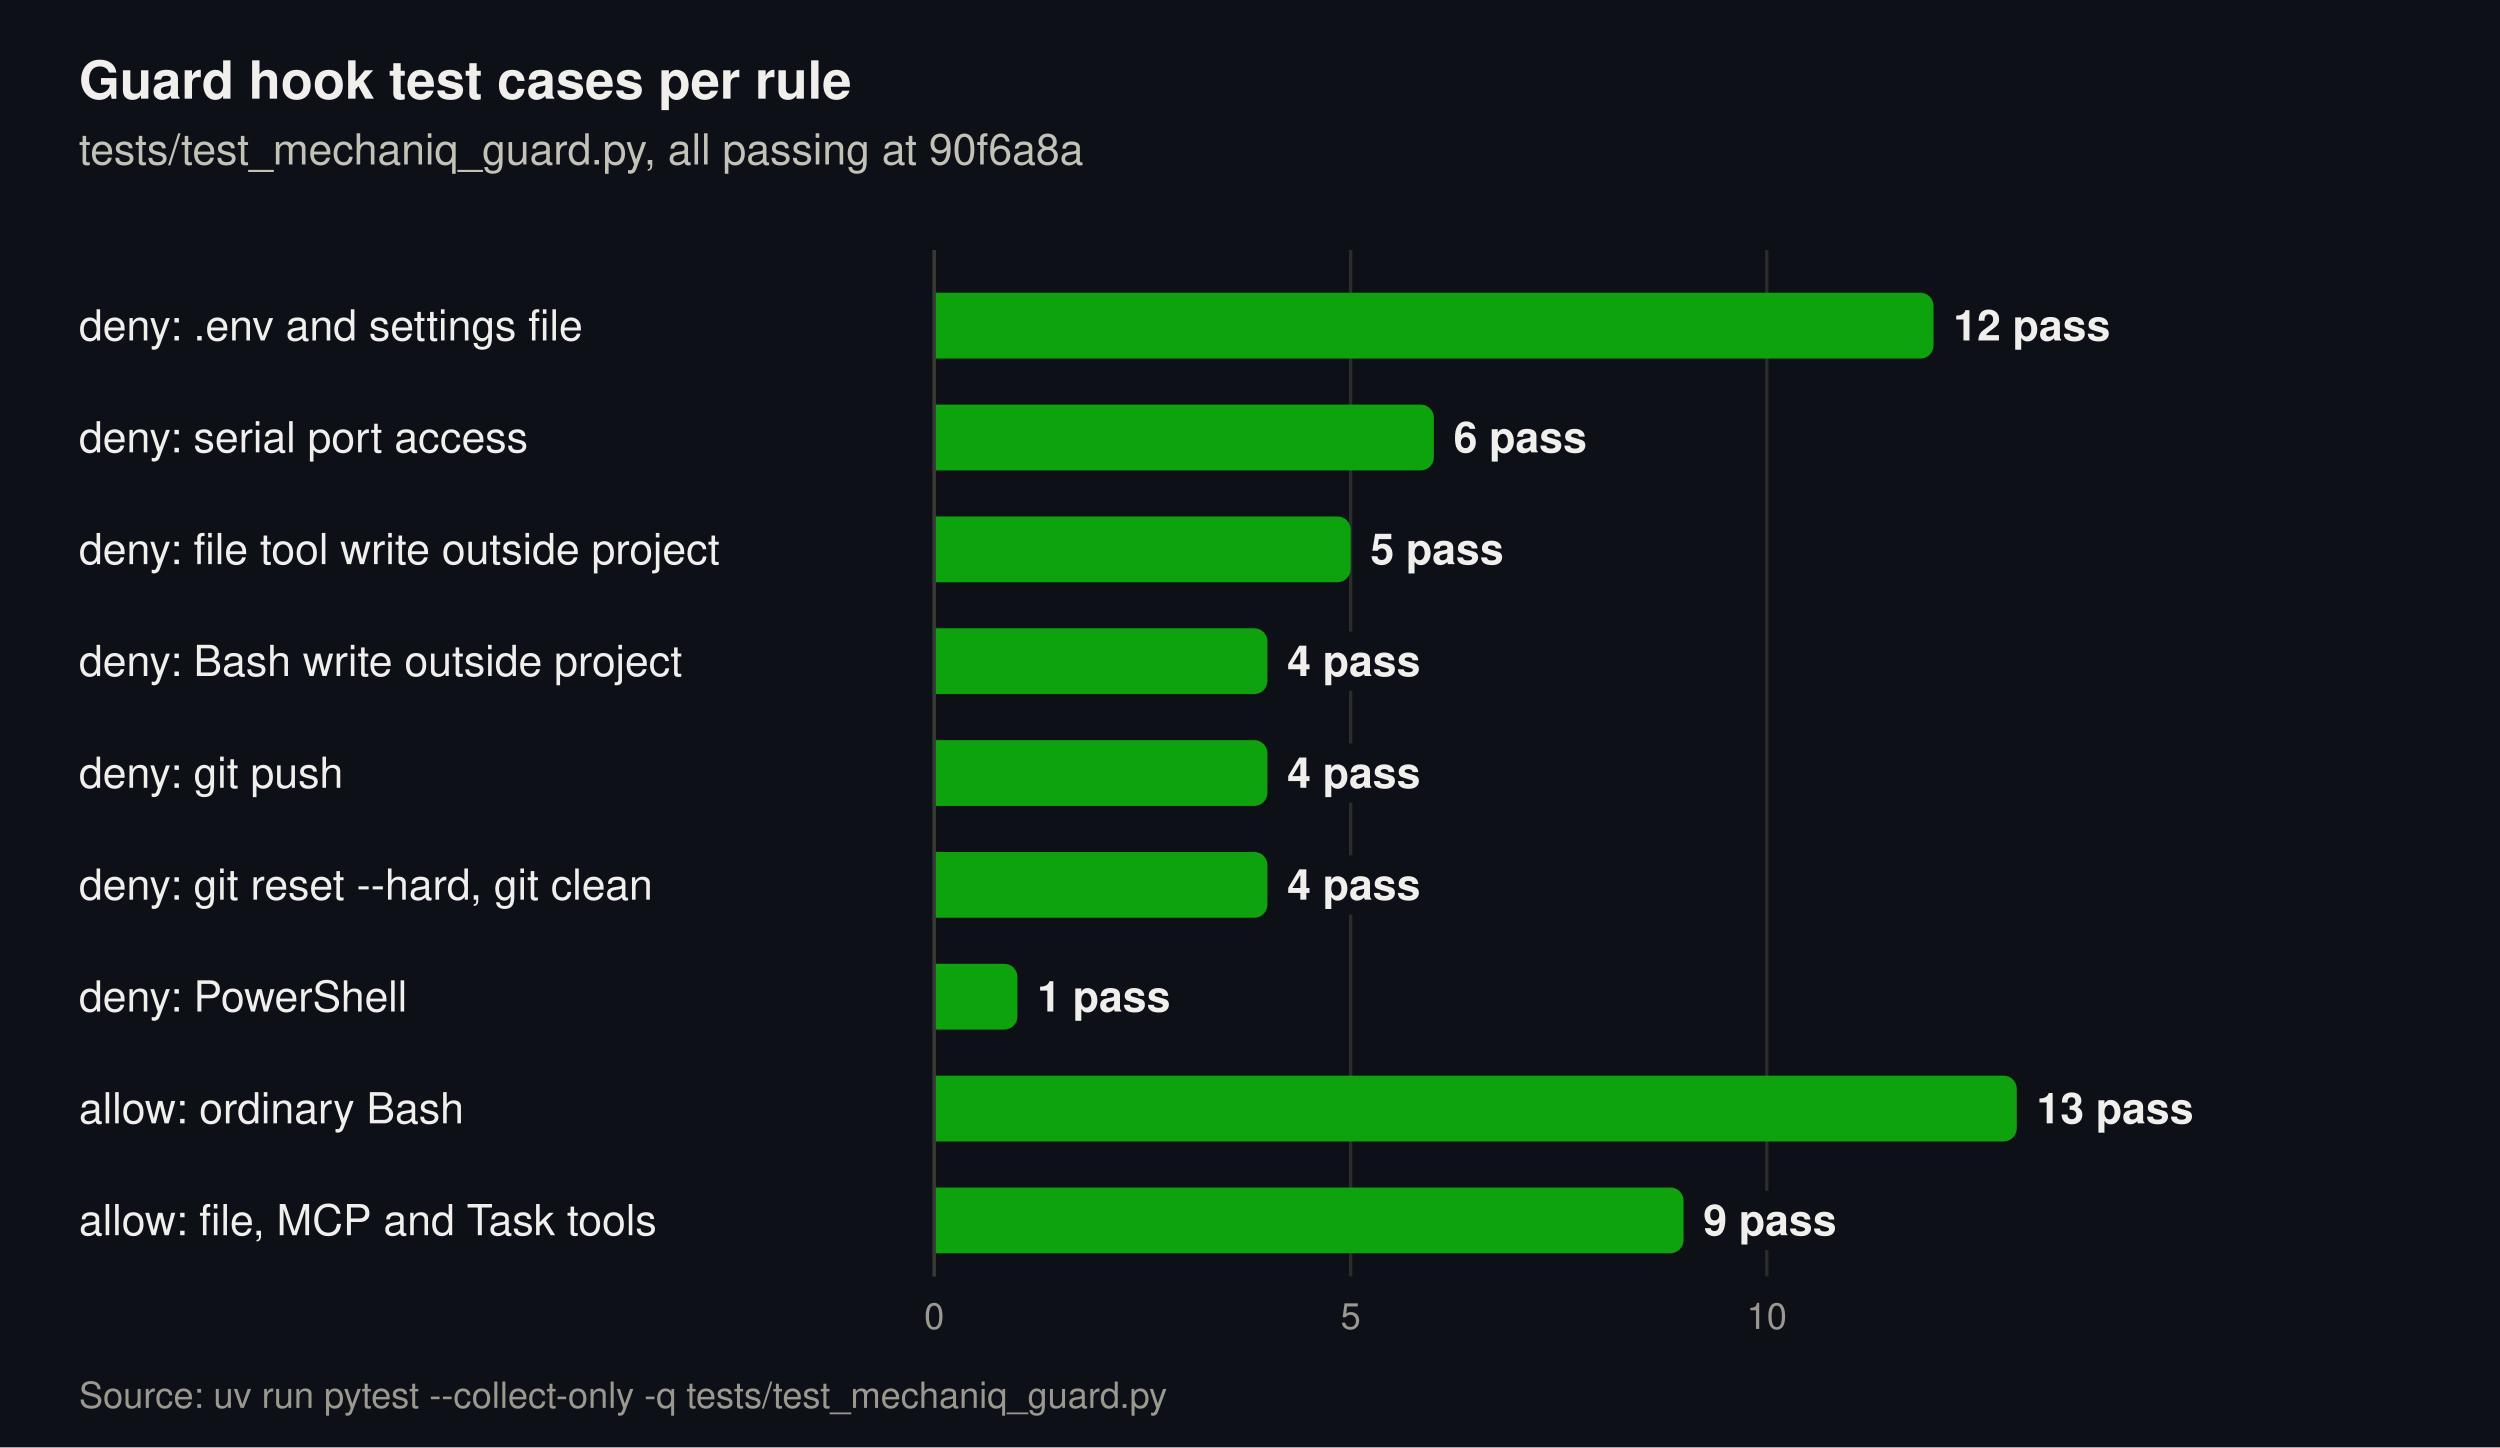
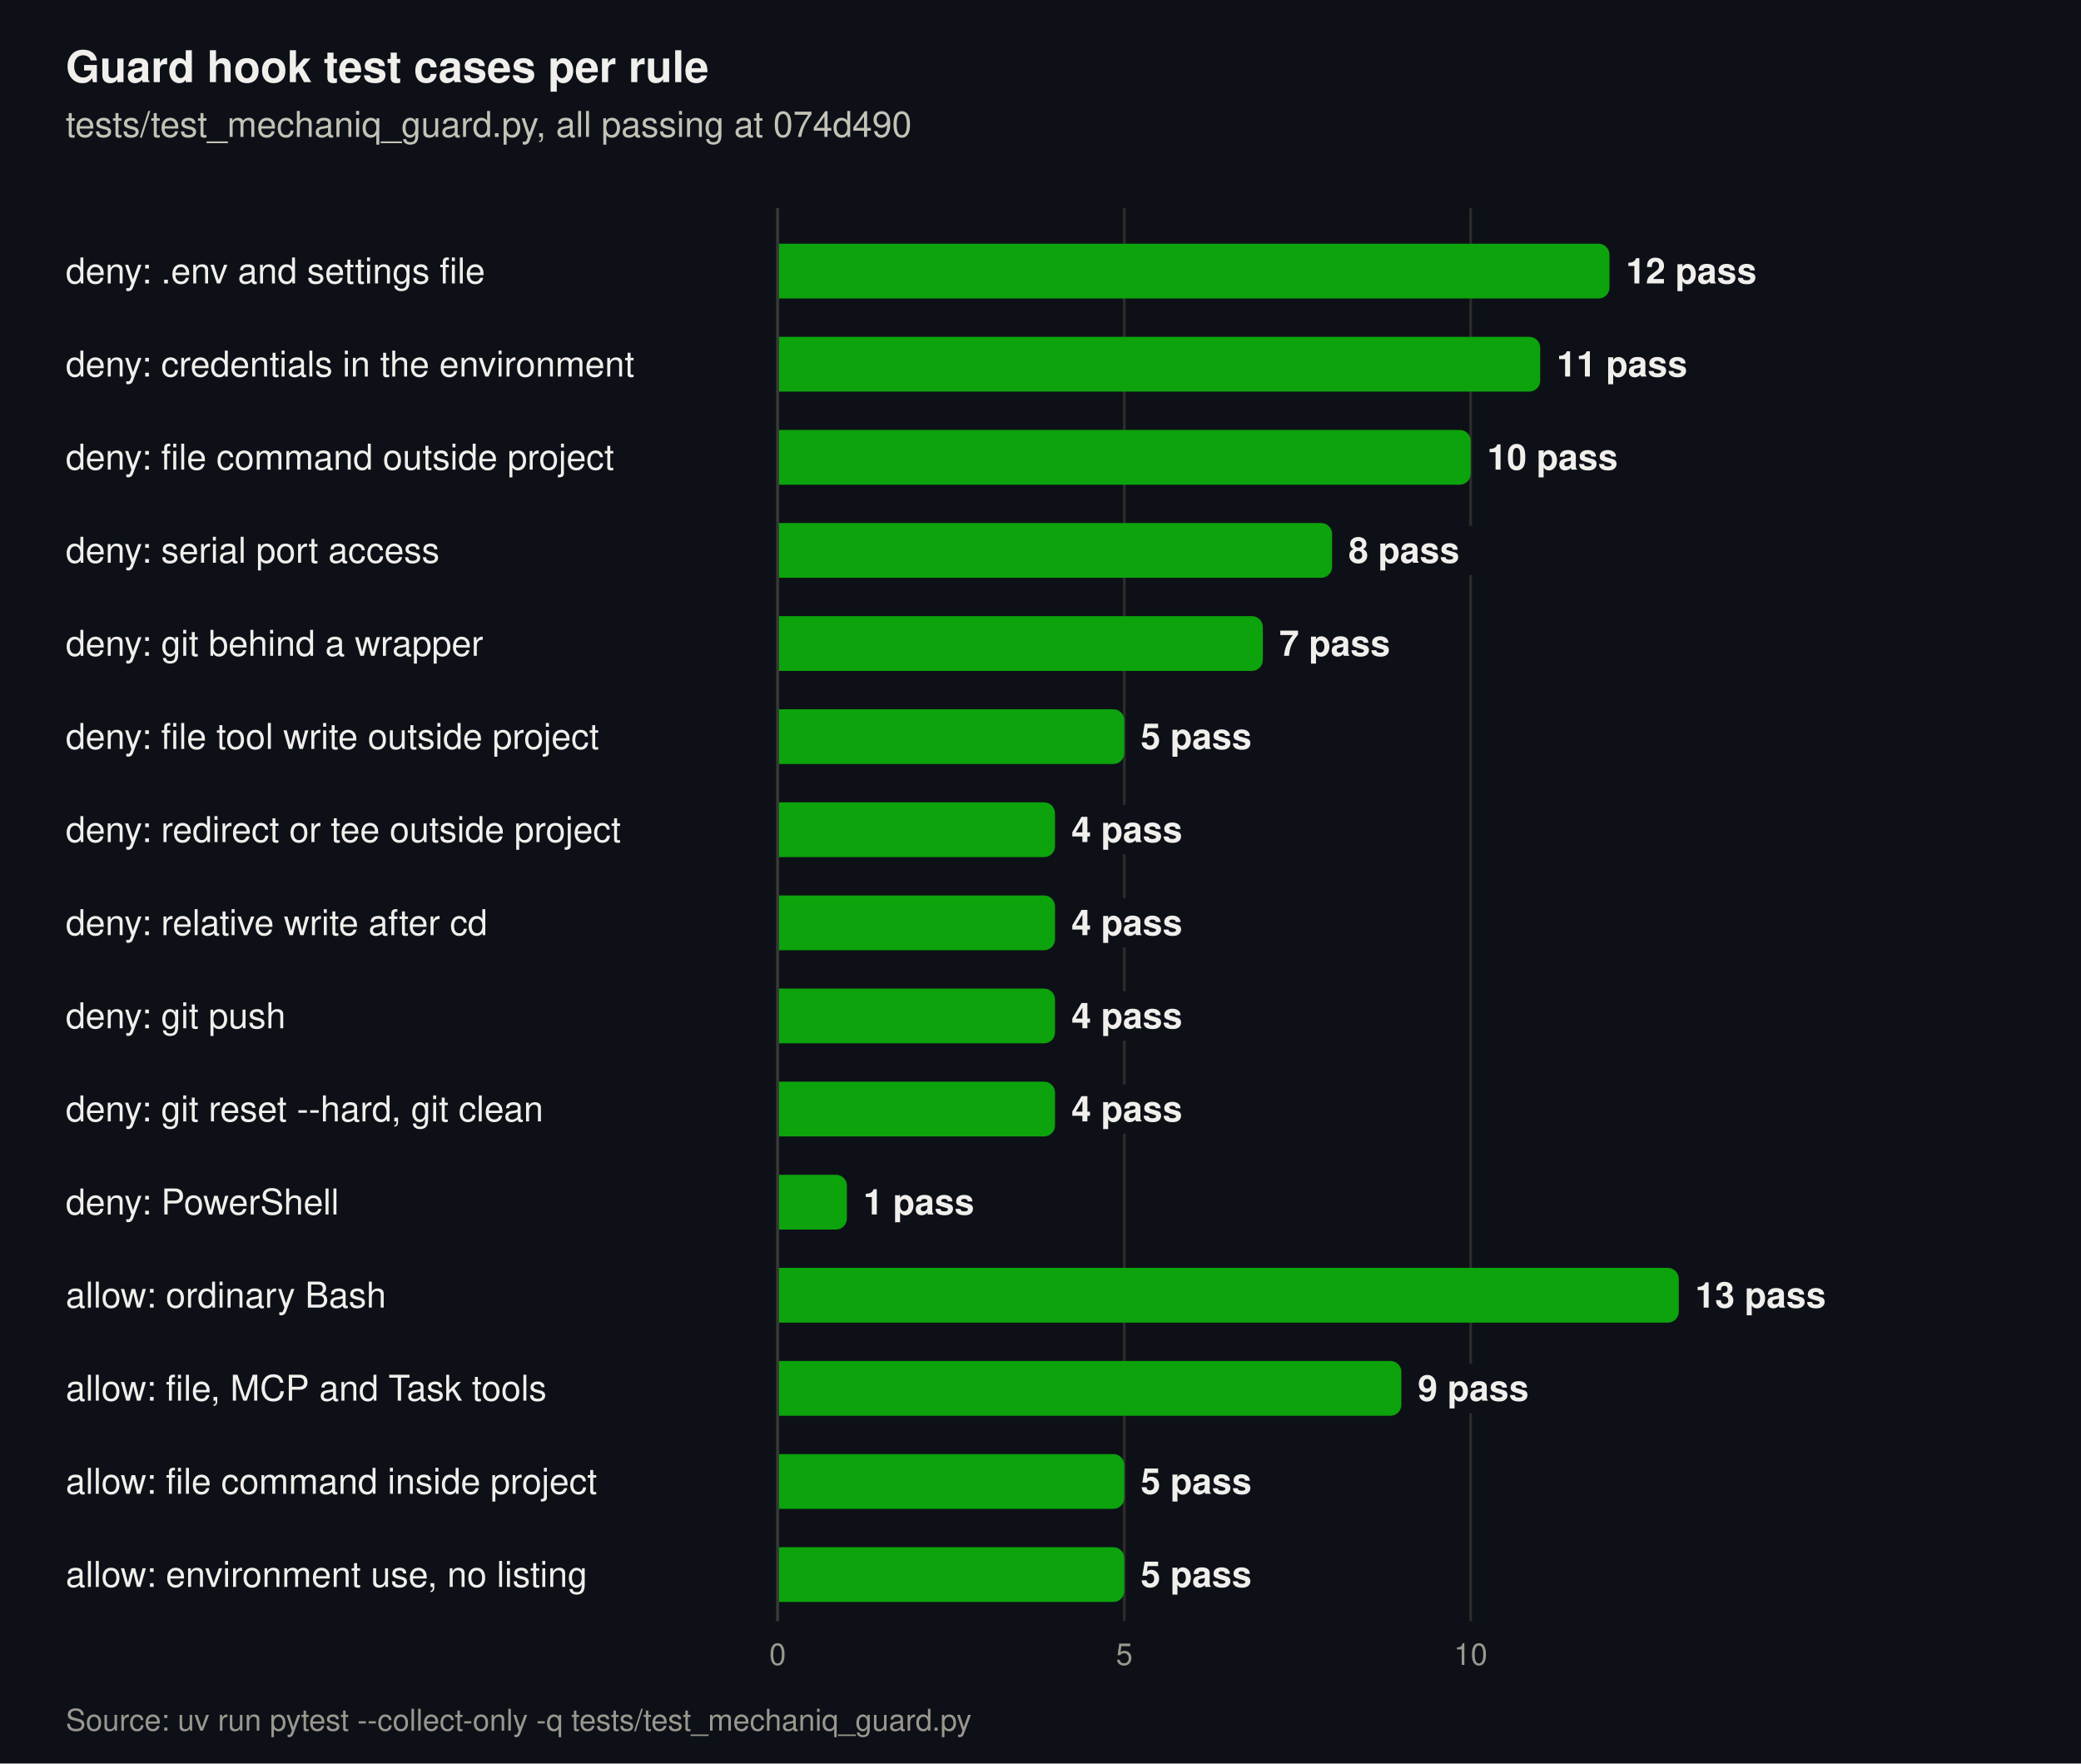
- <svg xmlns="http://www.w3.org/2000/svg" viewBox="0 0 760 440" width="760" height="440" font-family="system-ui, -apple-system, 'Segoe UI', Helvetica, Arial, sans-serif" role="img">
+ <svg xmlns="http://www.w3.org/2000/svg" viewBox="0 0 760 644" width="760" height="644" font-family="system-ui, -apple-system, 'Segoe UI', Helvetica, Arial, sans-serif" role="img">
  <rect width="100%" height="100%" fill="#0d1117" />
  <text x="24.0" y="30.0" font-size="16" font-weight="600" fill="#f0efec" text-anchor="start">Guard hook test cases per rule</text>
-   <text x="24.0" y="50.0" font-size="13" font-weight="400" fill="#c3c2b7" text-anchor="start">tests/test_mechaniq_guard.py, all passing at 90f6a8a</text>
-   <line x1="284.0" y1="76.0" x2="284.0" y2="388.0" stroke="#2c2c2a" stroke-width="1" />
-   <text x="284.0" y="404.0" font-size="11" font-weight="400" fill="#9a988f" text-anchor="middle">0</text>
-   <line x1="410.6" y1="76.0" x2="410.6" y2="388.0" stroke="#2c2c2a" stroke-width="1" />
-   <text x="410.6" y="404.0" font-size="11" font-weight="400" fill="#9a988f" text-anchor="middle">5</text>
-   <line x1="537.1" y1="76.0" x2="537.1" y2="388.0" stroke="#2c2c2a" stroke-width="1" />
-   <text x="537.1" y="404.0" font-size="11" font-weight="400" fill="#9a988f" text-anchor="middle">10</text>
+   <text x="24.0" y="50.0" font-size="13" font-weight="400" fill="#c3c2b7" text-anchor="start">tests/test_mechaniq_guard.py, all passing at 074d490</text>
+   <line x1="284.0" y1="76.0" x2="284.0" y2="592.0" stroke="#2c2c2a" stroke-width="1" />
+   <text x="284.0" y="608.0" font-size="11" font-weight="400" fill="#9a988f" text-anchor="middle">0</text>
+   <line x1="410.6" y1="76.0" x2="410.6" y2="592.0" stroke="#2c2c2a" stroke-width="1" />
+   <text x="410.6" y="608.0" font-size="11" font-weight="400" fill="#9a988f" text-anchor="middle">5</text>
+   <line x1="537.1" y1="76.0" x2="537.1" y2="592.0" stroke="#2c2c2a" stroke-width="1" />
+   <text x="537.1" y="608.0" font-size="11" font-weight="400" fill="#9a988f" text-anchor="middle">10</text>
  <text x="24.0" y="103.5" font-size="13" font-weight="400" fill="#f0efec" text-anchor="start">deny: .env and settings file</text>
  <path d="M284.0,89.0h299.8a4,4 0 0 1 4,4v12.0a4,4 0 0 1 -4,4h-299.8z" fill="#0ca30c" />
  <rect x="590.8" y="90.0" width="66.2" height="18" fill="#0d1117" />
  <text x="593.8" y="103.5" font-size="13" font-weight="600" fill="#f0efec" text-anchor="start">12  pass</text>
-   <text x="24.0" y="137.5" font-size="13" font-weight="400" fill="#f0efec" text-anchor="start">deny: serial port access</text>
-   <path d="M284.0,123.0h147.9a4,4 0 0 1 4,4v12.0a4,4 0 0 1 -4,4h-147.9z" fill="#0ca30c" />
-   <rect x="438.9" y="124.0" width="59.0" height="18" fill="#0d1117" />
-   <text x="441.9" y="137.5" font-size="13" font-weight="600" fill="#f0efec" text-anchor="start">6  pass</text>
-   <text x="24.0" y="171.5" font-size="13" font-weight="400" fill="#f0efec" text-anchor="start">deny: file tool write outside project</text>
-   <path d="M284.0,157.0h122.6a4,4 0 0 1 4,4v12.0a4,4 0 0 1 -4,4h-122.6z" fill="#0ca30c" />
-   <rect x="413.6" y="158.0" width="59.0" height="18" fill="#0d1117" />
-   <text x="416.6" y="171.5" font-size="13" font-weight="600" fill="#f0efec" text-anchor="start">5  pass</text>
-   <text x="24.0" y="205.5" font-size="13" font-weight="400" fill="#f0efec" text-anchor="start">deny: Bash write outside project</text>
-   <path d="M284.0,191.0h97.3a4,4 0 0 1 4,4v12.0a4,4 0 0 1 -4,4h-97.3z" fill="#0ca30c" />
-   <rect x="388.3" y="192.0" width="59.0" height="18" fill="#0d1117" />
-   <text x="391.3" y="205.5" font-size="13" font-weight="600" fill="#f0efec" text-anchor="start">4  pass</text>
-   <text x="24.0" y="239.5" font-size="13" font-weight="400" fill="#f0efec" text-anchor="start">deny: git push</text>
-   <path d="M284.0,225.0h97.3a4,4 0 0 1 4,4v12.0a4,4 0 0 1 -4,4h-97.3z" fill="#0ca30c" />
-   <rect x="388.3" y="226.0" width="59.0" height="18" fill="#0d1117" />
-   <text x="391.3" y="239.5" font-size="13" font-weight="600" fill="#f0efec" text-anchor="start">4  pass</text>
-   <text x="24.0" y="273.5" font-size="13" font-weight="400" fill="#f0efec" text-anchor="start">deny: git reset --hard, git clean</text>
-   <path d="M284.0,259.0h97.3a4,4 0 0 1 4,4v12.0a4,4 0 0 1 -4,4h-97.3z" fill="#0ca30c" />
-   <rect x="388.3" y="260.0" width="59.0" height="18" fill="#0d1117" />
-   <text x="391.3" y="273.5" font-size="13" font-weight="600" fill="#f0efec" text-anchor="start">4  pass</text>
-   <text x="24.0" y="307.5" font-size="13" font-weight="400" fill="#f0efec" text-anchor="start">deny: PowerShell</text>
-   <path d="M284.0,293.0h21.3a4,4 0 0 1 4,4v12.0a4,4 0 0 1 -4,4h-21.3z" fill="#0ca30c" />
-   <rect x="312.3" y="294.0" width="59.0" height="18" fill="#0d1117" />
-   <text x="315.3" y="307.5" font-size="13" font-weight="600" fill="#f0efec" text-anchor="start">1  pass</text>
-   <text x="24.0" y="341.5" font-size="13" font-weight="400" fill="#f0efec" text-anchor="start">allow: ordinary Bash</text>
-   <path d="M284.0,327.0h325.1a4,4 0 0 1 4,4v12.0a4,4 0 0 1 -4,4h-325.1z" fill="#0ca30c" />
-   <rect x="616.1" y="328.0" width="66.2" height="18" fill="#0d1117" />
-   <text x="619.1" y="341.5" font-size="13" font-weight="600" fill="#f0efec" text-anchor="start">13  pass</text>
-   <text x="24.0" y="375.5" font-size="13" font-weight="400" fill="#f0efec" text-anchor="start">allow: file, MCP and Task tools</text>
-   <path d="M284.0,361.0h223.8a4,4 0 0 1 4,4v12.0a4,4 0 0 1 -4,4h-223.8z" fill="#0ca30c" />
-   <rect x="514.8" y="362.0" width="59.0" height="18" fill="#0d1117" />
-   <text x="517.8" y="375.5" font-size="13" font-weight="600" fill="#f0efec" text-anchor="start">9  pass</text>
-   <line x1="284.0" y1="76.0" x2="284.0" y2="388.0" stroke="#383835" stroke-width="1" />
-   <text x="24.0" y="428.0" font-size="11" font-weight="400" fill="#9a988f" text-anchor="start">Source: uv run pytest --collect-only -q tests/test_mechaniq_guard.py</text>
+   <text x="24.0" y="137.5" font-size="13" font-weight="400" fill="#f0efec" text-anchor="start">deny: credentials in the environment</text>
+   <path d="M284.0,123.0h274.5a4,4 0 0 1 4,4v12.0a4,4 0 0 1 -4,4h-274.5z" fill="#0ca30c" />
+   <rect x="565.5" y="124.0" width="66.2" height="18" fill="#0d1117" />
+   <text x="568.5" y="137.5" font-size="13" font-weight="600" fill="#f0efec" text-anchor="start">11  pass</text>
+   <text x="24.0" y="171.5" font-size="13" font-weight="400" fill="#f0efec" text-anchor="start">deny: file command outside project</text>
+   <path d="M284.0,157.0h249.1a4,4 0 0 1 4,4v12.0a4,4 0 0 1 -4,4h-249.1z" fill="#0ca30c" />
+   <rect x="540.1" y="158.0" width="66.2" height="18" fill="#0d1117" />
+   <text x="543.1" y="171.5" font-size="13" font-weight="600" fill="#f0efec" text-anchor="start">10  pass</text>
+   <text x="24.0" y="205.5" font-size="13" font-weight="400" fill="#f0efec" text-anchor="start">deny: serial port access</text>
+   <path d="M284.0,191.0h198.5a4,4 0 0 1 4,4v12.0a4,4 0 0 1 -4,4h-198.5z" fill="#0ca30c" />
+   <rect x="489.5" y="192.0" width="59.0" height="18" fill="#0d1117" />
+   <text x="492.5" y="205.5" font-size="13" font-weight="600" fill="#f0efec" text-anchor="start">8  pass</text>
+   <text x="24.0" y="239.5" font-size="13" font-weight="400" fill="#f0efec" text-anchor="start">deny: git behind a wrapper</text>
+   <path d="M284.0,225.0h173.2a4,4 0 0 1 4,4v12.0a4,4 0 0 1 -4,4h-173.2z" fill="#0ca30c" />
+   <rect x="464.2" y="226.0" width="59.0" height="18" fill="#0d1117" />
+   <text x="467.2" y="239.5" font-size="13" font-weight="600" fill="#f0efec" text-anchor="start">7  pass</text>
+   <text x="24.0" y="273.5" font-size="13" font-weight="400" fill="#f0efec" text-anchor="start">deny: file tool write outside project</text>
+   <path d="M284.0,259.0h122.6a4,4 0 0 1 4,4v12.0a4,4 0 0 1 -4,4h-122.6z" fill="#0ca30c" />
+   <rect x="413.6" y="260.0" width="59.0" height="18" fill="#0d1117" />
+   <text x="416.6" y="273.5" font-size="13" font-weight="600" fill="#f0efec" text-anchor="start">5  pass</text>
+   <text x="24.0" y="307.5" font-size="13" font-weight="400" fill="#f0efec" text-anchor="start">deny: redirect or tee outside project</text>
+   <path d="M284.0,293.0h97.3a4,4 0 0 1 4,4v12.0a4,4 0 0 1 -4,4h-97.3z" fill="#0ca30c" />
+   <rect x="388.3" y="294.0" width="59.0" height="18" fill="#0d1117" />
+   <text x="391.3" y="307.5" font-size="13" font-weight="600" fill="#f0efec" text-anchor="start">4  pass</text>
+   <text x="24.0" y="341.5" font-size="13" font-weight="400" fill="#f0efec" text-anchor="start">deny: relative write after cd</text>
+   <path d="M284.0,327.0h97.3a4,4 0 0 1 4,4v12.0a4,4 0 0 1 -4,4h-97.3z" fill="#0ca30c" />
+   <rect x="388.3" y="328.0" width="59.0" height="18" fill="#0d1117" />
+   <text x="391.3" y="341.5" font-size="13" font-weight="600" fill="#f0efec" text-anchor="start">4  pass</text>
+   <text x="24.0" y="375.5" font-size="13" font-weight="400" fill="#f0efec" text-anchor="start">deny: git push</text>
+   <path d="M284.0,361.0h97.3a4,4 0 0 1 4,4v12.0a4,4 0 0 1 -4,4h-97.3z" fill="#0ca30c" />
+   <rect x="388.3" y="362.0" width="59.0" height="18" fill="#0d1117" />
+   <text x="391.3" y="375.5" font-size="13" font-weight="600" fill="#f0efec" text-anchor="start">4  pass</text>
+   <text x="24.0" y="409.5" font-size="13" font-weight="400" fill="#f0efec" text-anchor="start">deny: git reset --hard, git clean</text>
+   <path d="M284.0,395.0h97.3a4,4 0 0 1 4,4v12.0a4,4 0 0 1 -4,4h-97.3z" fill="#0ca30c" />
+   <rect x="388.3" y="396.0" width="59.0" height="18" fill="#0d1117" />
+   <text x="391.3" y="409.5" font-size="13" font-weight="600" fill="#f0efec" text-anchor="start">4  pass</text>
+   <text x="24.0" y="443.5" font-size="13" font-weight="400" fill="#f0efec" text-anchor="start">deny: PowerShell</text>
+   <path d="M284.0,429.0h21.3a4,4 0 0 1 4,4v12.0a4,4 0 0 1 -4,4h-21.3z" fill="#0ca30c" />
+   <rect x="312.3" y="430.0" width="59.0" height="18" fill="#0d1117" />
+   <text x="315.3" y="443.5" font-size="13" font-weight="600" fill="#f0efec" text-anchor="start">1  pass</text>
+   <text x="24.0" y="477.5" font-size="13" font-weight="400" fill="#f0efec" text-anchor="start">allow: ordinary Bash</text>
+   <path d="M284.0,463.0h325.1a4,4 0 0 1 4,4v12.0a4,4 0 0 1 -4,4h-325.1z" fill="#0ca30c" />
+   <rect x="616.1" y="464.0" width="66.2" height="18" fill="#0d1117" />
+   <text x="619.1" y="477.5" font-size="13" font-weight="600" fill="#f0efec" text-anchor="start">13  pass</text>
+   <text x="24.0" y="511.5" font-size="13" font-weight="400" fill="#f0efec" text-anchor="start">allow: file, MCP and Task tools</text>
+   <path d="M284.0,497.0h223.8a4,4 0 0 1 4,4v12.0a4,4 0 0 1 -4,4h-223.8z" fill="#0ca30c" />
+   <rect x="514.8" y="498.0" width="59.0" height="18" fill="#0d1117" />
+   <text x="517.8" y="511.5" font-size="13" font-weight="600" fill="#f0efec" text-anchor="start">9  pass</text>
+   <text x="24.0" y="545.5" font-size="13" font-weight="400" fill="#f0efec" text-anchor="start">allow: file command inside project</text>
+   <path d="M284.0,531.0h122.6a4,4 0 0 1 4,4v12.0a4,4 0 0 1 -4,4h-122.6z" fill="#0ca30c" />
+   <rect x="413.6" y="532.0" width="59.0" height="18" fill="#0d1117" />
+   <text x="416.6" y="545.5" font-size="13" font-weight="600" fill="#f0efec" text-anchor="start">5  pass</text>
+   <text x="24.0" y="579.5" font-size="13" font-weight="400" fill="#f0efec" text-anchor="start">allow: environment use, no listing</text>
+   <path d="M284.0,565.0h122.6a4,4 0 0 1 4,4v12.0a4,4 0 0 1 -4,4h-122.6z" fill="#0ca30c" />
+   <rect x="413.6" y="566.0" width="59.0" height="18" fill="#0d1117" />
+   <text x="416.6" y="579.5" font-size="13" font-weight="600" fill="#f0efec" text-anchor="start">5  pass</text>
+   <line x1="284.0" y1="76.0" x2="284.0" y2="592.0" stroke="#383835" stroke-width="1" />
+   <text x="24.0" y="632.0" font-size="11" font-weight="400" fill="#9a988f" text-anchor="start">Source: uv run pytest --collect-only -q tests/test_mechaniq_guard.py</text>
</svg>
